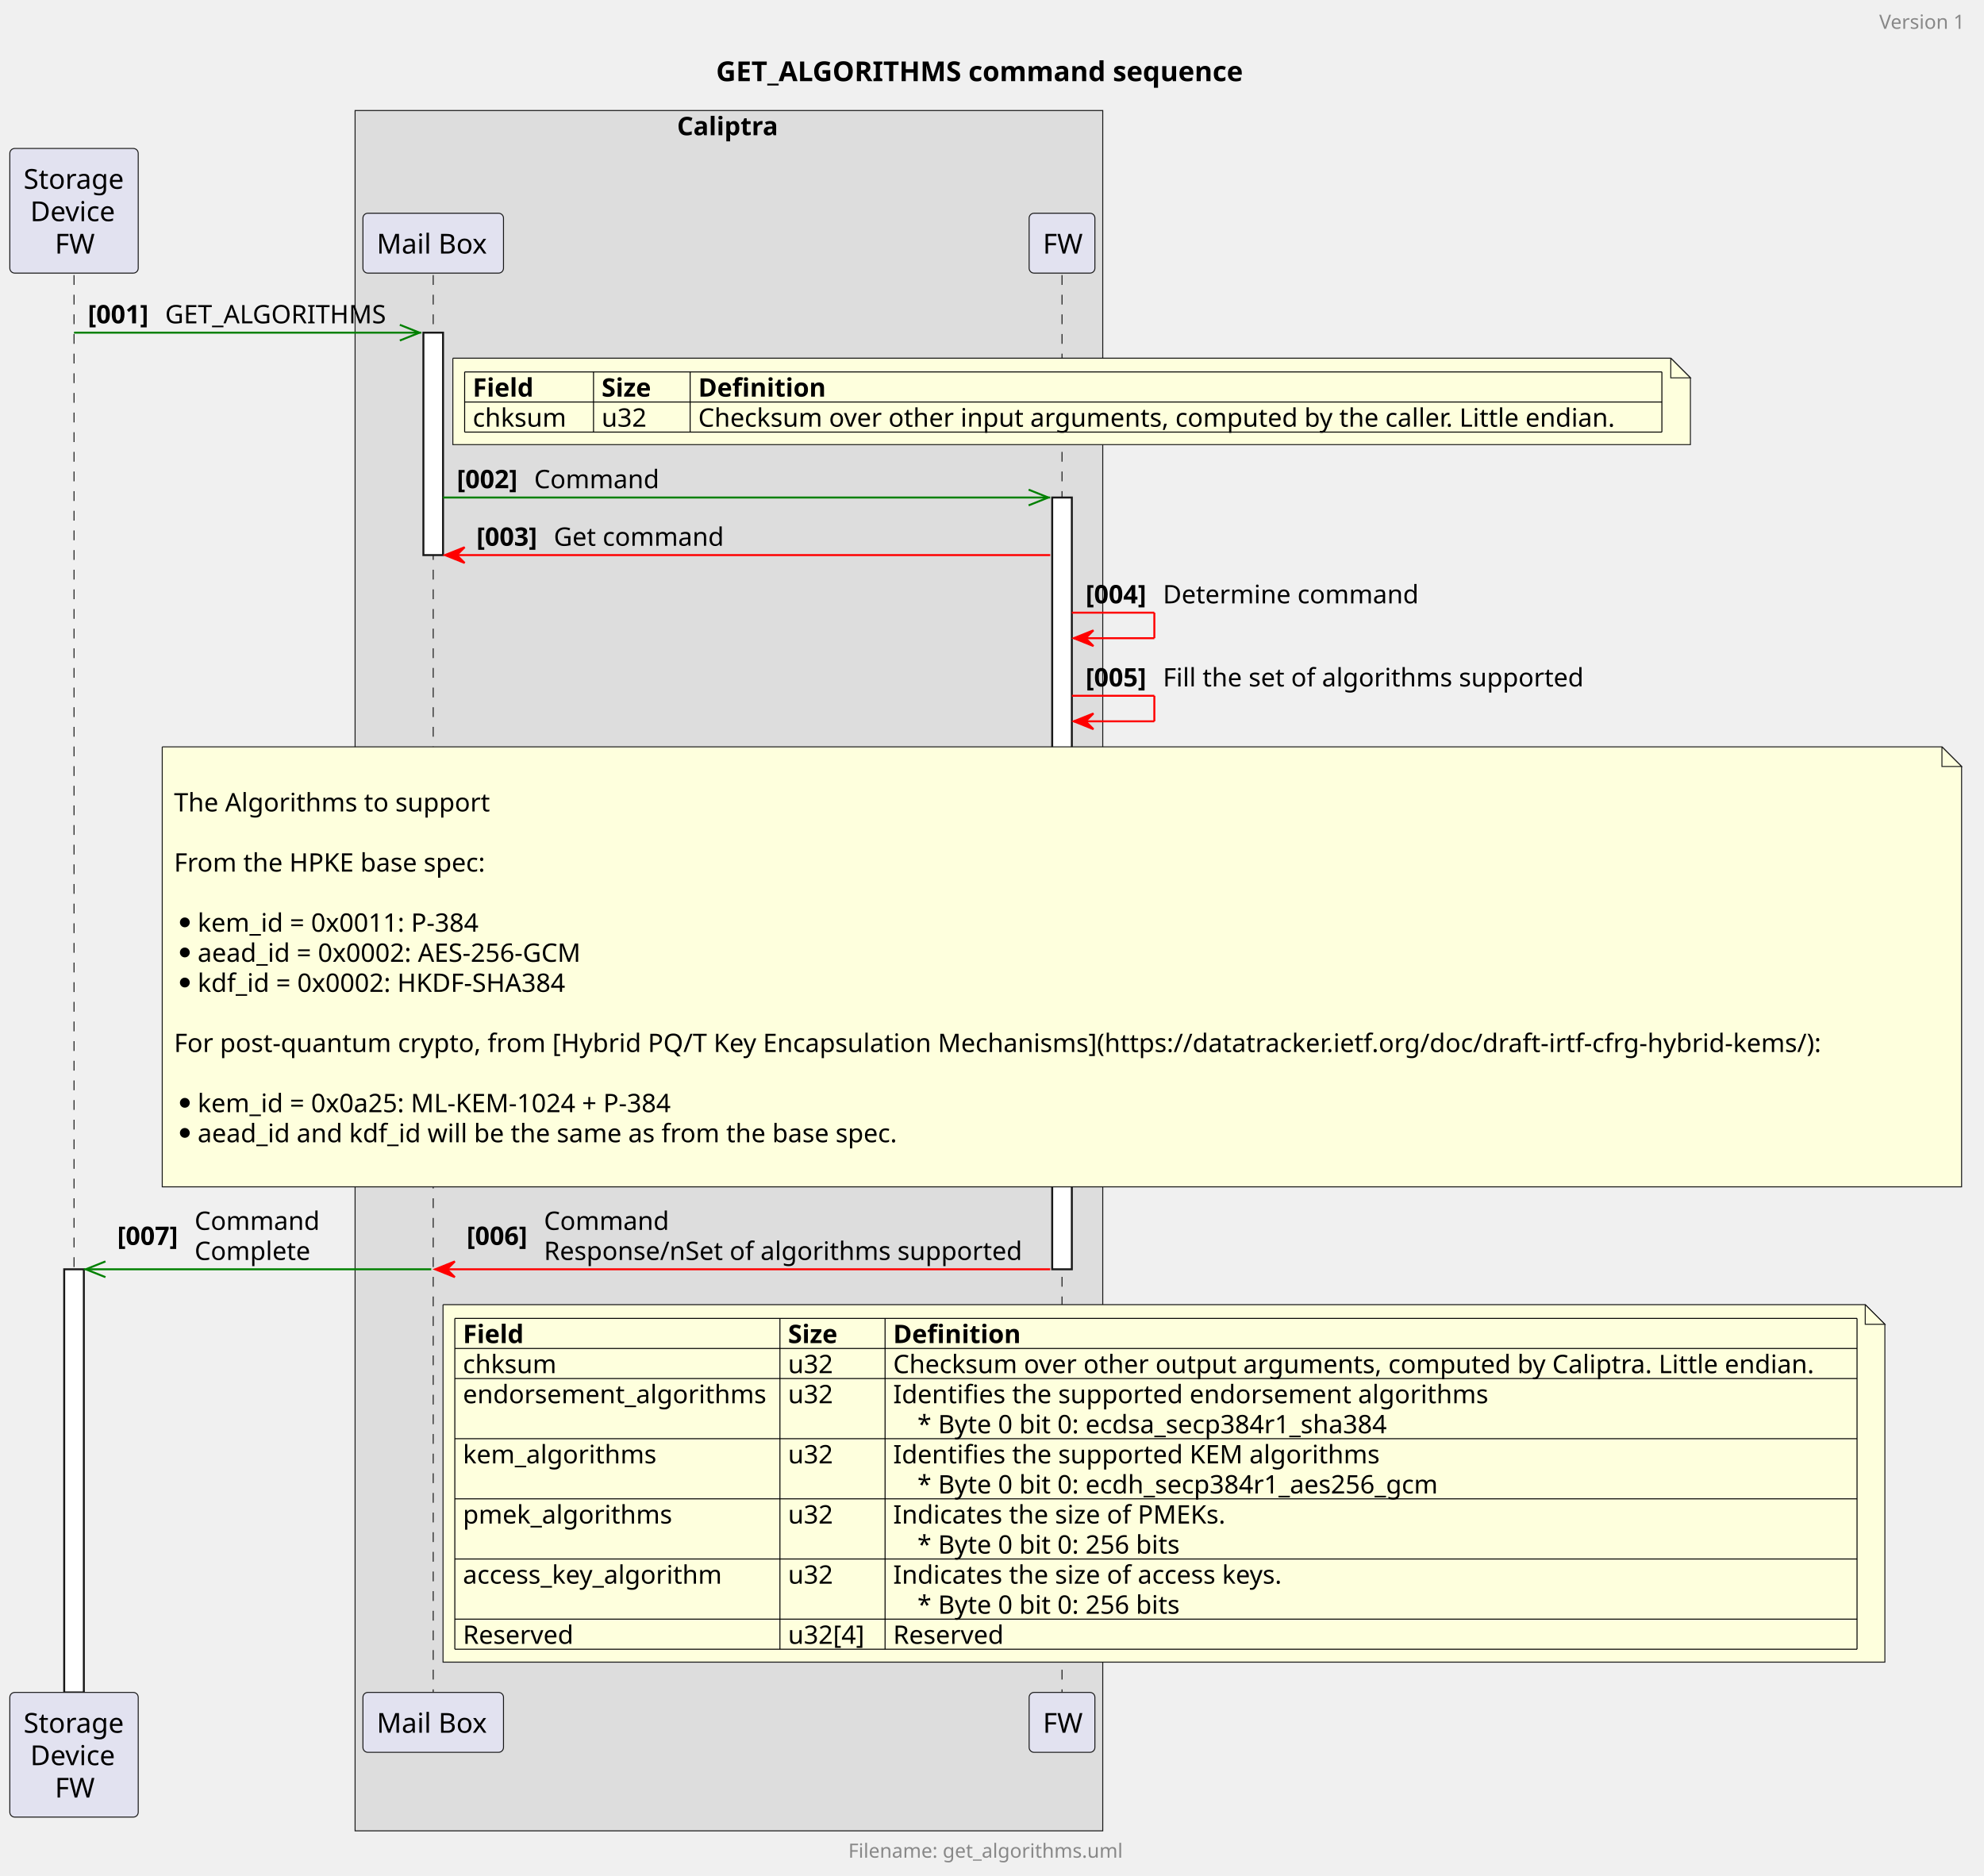
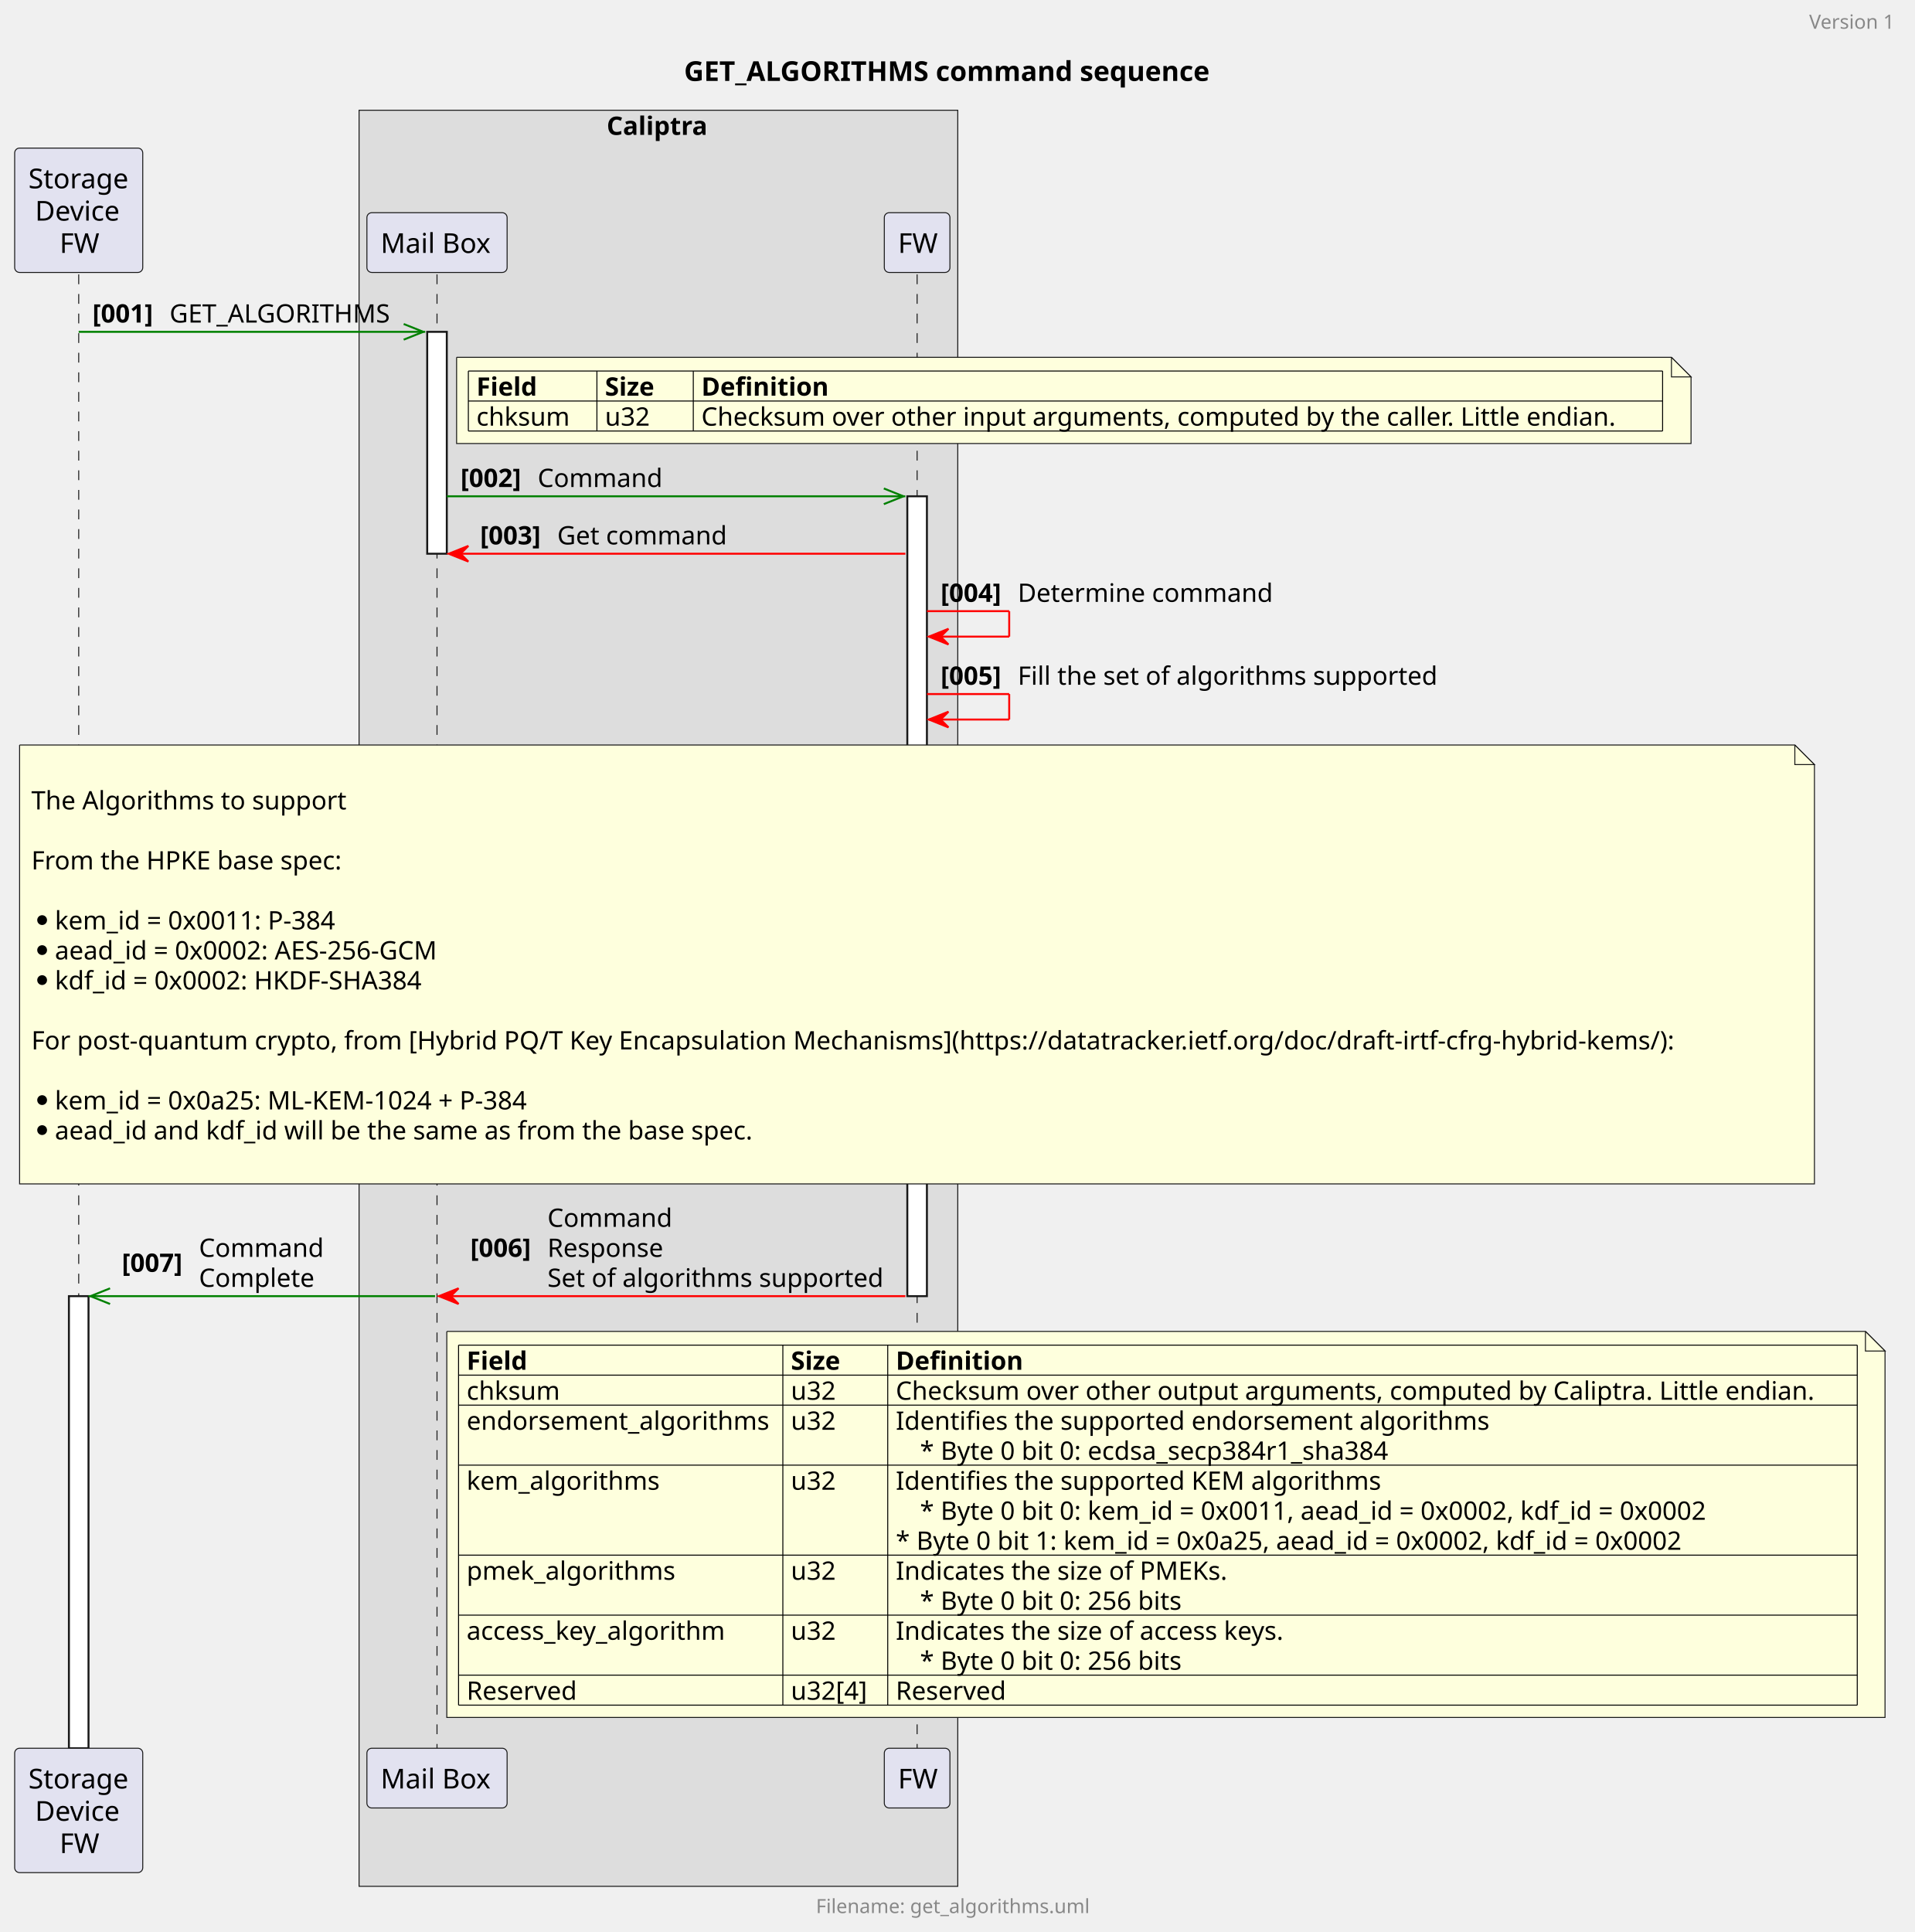
- <svg xmlns="http://www.w3.org/2000/svg" contentStyleType="text/css" data-diagram-type="SEQUENCE" height="955px" preserveAspectRatio="none" style="width:1010px;height:955px;background:#FFFFFF;" version="1.1" viewBox="0 0 1010 955" width="1010px" zoomAndPan="magnify">
+ <svg xmlns="http://www.w3.org/2000/svg" contentStyleType="text/css" data-diagram-type="SEQUENCE" height="986px" preserveAspectRatio="none" style="width:977px;height:986px;background:#FFFFFF;" version="1.1" viewBox="0 0 977 986" width="977px" zoomAndPan="magnify">
  <defs />
  <g>
-     <rect fill="#DDDDDD" height="875.799" style="stroke:#181818;stroke-width:0.5;" width="380.622" x="180.762" y="56.266" />
-     <text fill="#000000" font-family="sans-serif" font-size="13" font-weight="bold" lengthAdjust="spacing" textLength="52.794" x="344.676" y="68.834">Caliptra</text>
-     <text fill="#888888" font-family="sans-serif" font-size="10" lengthAdjust="spacing" textLength="46.025" x="956.668" y="14.668">Version 1</text>
-     <text fill="#000000" font-family="sans-serif" font-size="14" font-weight="bold" lengthAdjust="spacing" textLength="278.626" x="364.534" y="41.312">GET_ALGORITHMS command sequence</text>
+     <rect fill="#DDDDDD" height="906.42" style="stroke:#181818;stroke-width:0.5;" width="305.541" x="183.251" y="56.266" />
+     <text fill="#000000" font-family="sans-serif" font-size="13" font-weight="bold" lengthAdjust="spacing" textLength="52.794" x="309.625" y="68.834">Caliptra</text>
+     <text fill="#888888" font-family="sans-serif" font-size="10" lengthAdjust="spacing" textLength="46.025" x="923.322" y="14.668">Version 1</text>
+     <text fill="#000000" font-family="sans-serif" font-size="14" font-weight="bold" lengthAdjust="spacing" textLength="278.626" x="349.105" y="41.312">GET_ALGORITHMS command sequence</text>
    <g>
-       <rect fill="transparent" height="721.559" width="8" x="34.183" y="140.041" />
-       <line style="stroke:#181818;stroke-width:0.5;stroke-dasharray:5.0,5.0;" x1="37.683" x2="37.683" y1="140.041" y2="861.6" />
+       <rect fill="transparent" height="752.18" width="8" x="36.671" y="140.041" />
+       <line style="stroke:#181818;stroke-width:0.5;stroke-dasharray:5.0,5.0;" x1="40.171" x2="40.171" y1="140.041" y2="892.221" />
    </g>
    <g>
-       <rect fill="#FFFFFF" height="215.416" style="stroke:#181818;stroke-width:1;" width="10" x="32.683" y="646.184" />
+       <rect fill="#FFFFFF" height="230.727" style="stroke:#181818;stroke-width:1;" width="10" x="35.171" y="661.494" />
    </g>
    <g>
-       <rect fill="transparent" height="721.559" width="8" x="217.038" y="140.041" />
-       <line style="stroke:#181818;stroke-width:0.5;stroke-dasharray:5.0,5.0;" x1="220.538" x2="220.538" y1="140.041" y2="861.6" />
+       <rect fill="transparent" height="752.18" width="8" x="219.527" y="140.041" />
+       <line style="stroke:#181818;stroke-width:0.5;stroke-dasharray:5.0,5.0;" x1="223.027" x2="223.027" y1="140.041" y2="892.221" />
    </g>
    <g>
-       <rect fill="#FFFFFF" height="113.242" style="stroke:#181818;stroke-width:1;" width="10" x="215.538" y="169.352" />
+       <rect fill="#FFFFFF" height="113.242" style="stroke:#181818;stroke-width:1;" width="10" x="218.027" y="169.352" />
    </g>
    <g>
-       <rect fill="transparent" height="721.559" width="8" x="537.143" y="140.041" />
-       <line style="stroke:#181818;stroke-width:0.5;stroke-dasharray:5.0,5.0;" x1="540.643" x2="540.643" y1="140.041" y2="861.6" />
+       <rect fill="transparent" height="752.18" width="8" x="464.551" y="140.041" />
+       <line style="stroke:#181818;stroke-width:0.5;stroke-dasharray:5.0,5.0;" x1="468.051" x2="468.051" y1="140.041" y2="892.221" />
    </g>
    <g>
-       <rect fill="#FFFFFF" height="392.9" style="stroke:#181818;stroke-width:1;" width="10" x="535.643" y="253.283" />
+       <rect fill="#FFFFFF" height="408.211" style="stroke:#181818;stroke-width:1;" width="10" x="463.051" y="253.283" />
    </g>
-     <rect fill="#E2E2F0" height="63.465" rx="2.5" ry="2.5" style="stroke:#181818;stroke-width:0.5;" width="65.365" x="5" y="75.576" />
-     <text fill="#000000" font-family="sans-serif" font-size="14" lengthAdjust="spacing" textLength="51.365" x="12" y="96.111">Storage</text>
-     <text fill="#000000" font-family="sans-serif" font-size="14" lengthAdjust="spacing" textLength="44.55" x="15.408" y="112.6">Device</text>
-     <text fill="#000000" font-family="sans-serif" font-size="14" lengthAdjust="spacing" textLength="19.482" x="27.941" y="129.088">FW</text>
-     <rect fill="#E2E2F0" height="30.488" rx="2.5" ry="2.5" style="stroke:#181818;stroke-width:0.5;" width="71.552" x="184.762" y="108.553" />
-     <text fill="#000000" font-family="sans-serif" font-size="14" lengthAdjust="spacing" textLength="57.552" x="191.762" y="129.088">Mail Box</text>
-     <rect fill="#E2E2F0" height="30.488" rx="2.5" ry="2.5" style="stroke:#181818;stroke-width:0.5;" width="33.482" x="523.901" y="108.553" />
-     <text fill="#000000" font-family="sans-serif" font-size="14" lengthAdjust="spacing" textLength="19.482" x="530.901" y="129.088">FW</text>
-     <rect fill="#E2E2F0" height="63.465" rx="2.5" ry="2.5" style="stroke:#181818;stroke-width:0.5;" width="65.365" x="5" y="861.6" />
-     <text fill="#000000" font-family="sans-serif" font-size="14" lengthAdjust="spacing" textLength="51.365" x="12" y="882.135">Storage</text>
-     <text fill="#000000" font-family="sans-serif" font-size="14" lengthAdjust="spacing" textLength="44.55" x="15.408" y="898.623">Device</text>
-     <text fill="#000000" font-family="sans-serif" font-size="14" lengthAdjust="spacing" textLength="19.482" x="27.941" y="915.111">FW</text>
-     <rect fill="#E2E2F0" height="30.488" rx="2.5" ry="2.5" style="stroke:#181818;stroke-width:0.5;" width="71.552" x="184.762" y="861.6" />
-     <text fill="#000000" font-family="sans-serif" font-size="14" lengthAdjust="spacing" textLength="57.552" x="191.762" y="882.135">Mail Box</text>
-     <rect fill="#E2E2F0" height="30.488" rx="2.5" ry="2.5" style="stroke:#181818;stroke-width:0.5;" width="33.482" x="523.901" y="861.6" />
-     <text fill="#000000" font-family="sans-serif" font-size="14" lengthAdjust="spacing" textLength="19.482" x="530.901" y="882.135">FW</text>
-     <line style="stroke:#008000;stroke-width:1;" x1="213.538" x2="203.538" y1="169.352" y2="165.352" />
-     <line style="stroke:#008000;stroke-width:1;" x1="213.538" x2="203.538" y1="169.352" y2="173.352" />
-     <line style="stroke:#008000;stroke-width:1;" x1="37.683" x2="214.538" y1="169.352" y2="169.352" />
-     <text fill="#000000" font-family="sans-serif" font-size="13" font-weight="bold" lengthAdjust="spacing" textLength="35.363" x="44.683" y="164.609">[001]</text>
-     <text fill="#000000" font-family="sans-serif" font-size="13" lengthAdjust="spacing" textLength="114.493" x="84.045" y="164.609">GET_ALGORITHMS</text>
-     <path d="M230.538,182.352 L230.538,226.352 L860.538,226.352 L860.538,192.352 L850.538,182.352 L230.538,182.352 " fill="#FEFFDD" style="stroke:#181818;stroke-width:0.5;" />
-     <path d="M850.538,182.352 L850.538,192.352 L860.538,192.352 L850.538,182.352 " fill="#FEFFDD" style="stroke:#181818;stroke-width:0.5;" />
-     <text fill="#000000" font-family="sans-serif" font-size="13" lengthAdjust="spacing" textLength="4.113" x="236.538" y="201.92"> </text>
-     <text fill="#000000" font-family="sans-serif" font-size="13" font-weight="bold" lengthAdjust="spacing" textLength="32.151" x="240.651" y="201.92">Field</text>
-     <text fill="#000000" font-family="sans-serif" font-size="13" lengthAdjust="spacing" textLength="4.113" x="302.147" y="201.92"> </text>
-     <text fill="#000000" font-family="sans-serif" font-size="13" font-weight="bold" lengthAdjust="spacing" textLength="26.952" x="306.261" y="201.92">Size</text>
-     <text fill="#000000" font-family="sans-serif" font-size="13" lengthAdjust="spacing" textLength="4.113" x="351.335" y="201.92"> </text>
-     <text fill="#000000" font-family="sans-serif" font-size="13" font-weight="bold" lengthAdjust="spacing" textLength="66.644" x="355.449" y="201.92">Definition</text>
-     <text fill="#000000" font-family="sans-serif" font-size="13" lengthAdjust="spacing" textLength="49.156" x="240.651" y="217.231">chksum</text>
-     <text fill="#000000" font-family="sans-serif" font-size="13" lengthAdjust="spacing" textLength="24.508" x="306.261" y="217.231">u32</text>
-     <text fill="#000000" font-family="sans-serif" font-size="13" lengthAdjust="spacing" textLength="486.459" x="355.449" y="217.231">Checksum over other input arguments, computed by the caller. Little endian.</text>
-     <line style="stroke:#000000;stroke-width:0.5;" x1="236.538" x2="846.021" y1="189.352" y2="189.352" />
-     <line style="stroke:#000000;stroke-width:0.5;" x1="236.538" x2="846.021" y1="204.662" y2="204.662" />
-     <line style="stroke:#000000;stroke-width:0.5;" x1="236.538" x2="846.021" y1="219.973" y2="219.973" />
-     <line style="stroke:#000000;stroke-width:0.5;" x1="236.538" x2="236.538" y1="189.352" y2="219.973" />
-     <line style="stroke:#000000;stroke-width:0.5;" x1="302.147" x2="302.147" y1="189.352" y2="219.973" />
-     <line style="stroke:#000000;stroke-width:0.5;" x1="351.335" x2="351.335" y1="189.352" y2="219.973" />
-     <line style="stroke:#000000;stroke-width:0.5;" x1="846.021" x2="846.021" y1="189.352" y2="219.973" />
-     <line style="stroke:#008000;stroke-width:1;" x1="533.643" x2="523.643" y1="253.283" y2="249.283" />
-     <line style="stroke:#008000;stroke-width:1;" x1="533.643" x2="523.643" y1="253.283" y2="257.283" />
-     <line style="stroke:#008000;stroke-width:1;" x1="225.538" x2="534.643" y1="253.283" y2="253.283" />
-     <text fill="#000000" font-family="sans-serif" font-size="13" font-weight="bold" lengthAdjust="spacing" textLength="35.363" x="232.538" y="248.541">[002]</text>
-     <text fill="#000000" font-family="sans-serif" font-size="13" lengthAdjust="spacing" textLength="64.683" x="271.901" y="248.541">Command</text>
-     <polygon fill="#FF0000" points="236.538,278.594,226.538,282.594,236.538,286.594,232.538,282.594" style="stroke:#FF0000;stroke-width:1;" />
-     <line style="stroke:#FF0000;stroke-width:1;" x1="230.538" x2="534.643" y1="282.594" y2="282.594" />
-     <text fill="#000000" font-family="sans-serif" font-size="13" font-weight="bold" lengthAdjust="spacing" textLength="35.363" x="242.538" y="277.852">[003]</text>
-     <text fill="#000000" font-family="sans-serif" font-size="13" lengthAdjust="spacing" textLength="87.96" x="281.901" y="277.852">Get command</text>
-     <line style="stroke:#FF0000;stroke-width:1;" x1="545.643" x2="587.643" y1="311.904" y2="311.904" />
-     <line style="stroke:#FF0000;stroke-width:1;" x1="587.643" x2="587.643" y1="311.904" y2="324.904" />
-     <line style="stroke:#FF0000;stroke-width:1;" x1="546.643" x2="587.643" y1="324.904" y2="324.904" />
-     <polygon fill="#FF0000" points="556.643,320.904,546.643,324.904,556.643,328.904,552.643,324.904" style="stroke:#FF0000;stroke-width:1;" />
-     <text fill="#000000" font-family="sans-serif" font-size="13" font-weight="bold" lengthAdjust="spacing" textLength="35.363" x="552.643" y="307.162">[004]</text>
-     <text fill="#000000" font-family="sans-serif" font-size="13" lengthAdjust="spacing" textLength="132.069" x="592.005" y="307.162">Determine command</text>
-     <line style="stroke:#FF0000;stroke-width:1;" x1="545.643" x2="587.643" y1="354.215" y2="354.215" />
-     <line style="stroke:#FF0000;stroke-width:1;" x1="587.643" x2="587.643" y1="354.215" y2="367.215" />
-     <line style="stroke:#FF0000;stroke-width:1;" x1="546.643" x2="587.643" y1="367.215" y2="367.215" />
-     <polygon fill="#FF0000" points="556.643,363.215,546.643,367.215,556.643,371.215,552.643,367.215" style="stroke:#FF0000;stroke-width:1;" />
-     <text fill="#000000" font-family="sans-serif" font-size="13" font-weight="bold" lengthAdjust="spacing" textLength="35.363" x="552.643" y="349.473">[005]</text>
-     <text fill="#000000" font-family="sans-serif" font-size="13" lengthAdjust="spacing" textLength="222.93" x="592.005" y="349.473">Fill the set of algorithms supported</text>
-     <path d="M82.592,380.215 L82.592,604.215 L998.592,604.215 L998.592,390.215 L988.592,380.215 L82.592,380.215 " fill="#FEFFDD" style="stroke:#181818;stroke-width:0.5;" />
-     <path d="M988.592,380.215 L988.592,390.215 L998.592,390.215 L988.592,380.215 " fill="#FEFFDD" style="stroke:#181818;stroke-width:0.5;" />
-     <text fill="#000000" font-family="sans-serif" font-size="13" lengthAdjust="spacing" textLength="4.113" x="88.592" y="397.783"> </text>
-     <text fill="#000000" font-family="sans-serif" font-size="13" lengthAdjust="spacing" textLength="167.534" x="88.592" y="413.094">The Algorithms to support</text>
-     <text fill="#000000" font-family="sans-serif" font-size="13" lengthAdjust="spacing" textLength="4.113" x="88.592" y="428.404"> </text>
-     <text fill="#000000" font-family="sans-serif" font-size="13" lengthAdjust="spacing" textLength="163.363" x="88.592" y="443.715">From the HPKE base spec:</text>
-     <text fill="#000000" font-family="sans-serif" font-size="13" lengthAdjust="spacing" textLength="4.113" x="88.592" y="459.025"> </text>
-     <ellipse cx="94.092" cy="469.578" fill="#000000" rx="2.5" ry="2.5" />
-     <text fill="#000000" font-family="sans-serif" font-size="13" lengthAdjust="spacing" textLength="160.647" x="100.592" y="474.336">kem_id = 0x0011: P-384</text>
-     <ellipse cx="94.092" cy="484.889" fill="#000000" rx="2.5" ry="2.5" />
-     <text fill="#000000" font-family="sans-serif" font-size="13" lengthAdjust="spacing" textLength="216.392" x="100.592" y="489.647">aead_id = 0x0002: AES-256-GCM</text>
-     <ellipse cx="94.092" cy="500.199" fill="#000000" rx="2.5" ry="2.5" />
-     <text fill="#000000" font-family="sans-serif" font-size="13" lengthAdjust="spacing" textLength="207.315" x="100.592" y="504.957">kdf_id = 0x0002: HKDF-SHA384</text>
-     <text fill="#000000" font-family="sans-serif" font-size="13" lengthAdjust="spacing" textLength="4.113" x="88.592" y="520.268"> </text>
-     <text fill="#000000" font-family="sans-serif" font-size="13" lengthAdjust="spacing" textLength="895.102" x="88.592" y="535.578">For post-quantum crypto, from [Hybrid PQ/T Key Encapsulation Mechanisms](https://datatracker.ietf.org/doc/draft-irtf-cfrg-hybrid-kems/):</text>
-     <text fill="#000000" font-family="sans-serif" font-size="13" lengthAdjust="spacing" textLength="4.113" x="88.592" y="550.889"> </text>
-     <ellipse cx="94.092" cy="561.441" fill="#000000" rx="2.5" ry="2.5" />
-     <text fill="#000000" font-family="sans-serif" font-size="13" lengthAdjust="spacing" textLength="270.95" x="100.592" y="566.199">kem_id = 0x0a25: ML-KEM-1024 + P-384</text>
-     <ellipse cx="94.092" cy="576.752" fill="#000000" rx="2.5" ry="2.5" />
-     <text fill="#000000" font-family="sans-serif" font-size="13" lengthAdjust="spacing" textLength="372.227" x="100.592" y="581.51">aead_id and kdf_id will be the same as from the base spec.</text>
-     <text fill="#000000" font-family="sans-serif" font-size="13" lengthAdjust="spacing" textLength="4.113" x="88.592" y="596.82"> </text>
-     <polygon fill="#FF0000" points="231.538,642.184,221.538,646.184,231.538,650.184,227.538,646.184" style="stroke:#FF0000;stroke-width:1;" />
-     <line style="stroke:#FF0000;stroke-width:1;" x1="225.538" x2="534.643" y1="646.184" y2="646.184" />
-     <text fill="#000000" font-family="sans-serif" font-size="13" font-weight="bold" lengthAdjust="spacing" textLength="35.363" x="237.538" y="633.786">[006]</text>
-     <text fill="#000000" font-family="sans-serif" font-size="13" lengthAdjust="spacing" textLength="64.683" x="276.901" y="626.131">Command</text>
-     <text fill="#000000" font-family="sans-serif" font-size="13" lengthAdjust="spacing" textLength="251.742" x="276.901" y="641.441">Response/nSet of algorithms supported</text>
-     <line style="stroke:#008000;stroke-width:1;" x1="43.683" x2="53.683" y1="646.184" y2="642.184" />
-     <line style="stroke:#008000;stroke-width:1;" x1="43.683" x2="53.683" y1="646.184" y2="650.184" />
-     <line style="stroke:#008000;stroke-width:1;" x1="42.683" x2="219.538" y1="646.184" y2="646.184" />
-     <text fill="#000000" font-family="sans-serif" font-size="13" font-weight="bold" lengthAdjust="spacing" textLength="35.363" x="59.683" y="633.786">[007]</text>
-     <text fill="#000000" font-family="sans-serif" font-size="13" lengthAdjust="spacing" textLength="64.683" x="99.045" y="626.131">Command</text>
-     <text fill="#000000" font-family="sans-serif" font-size="13" lengthAdjust="spacing" textLength="60.404" x="99.045" y="641.441">Complete</text>
-     <path d="M225.538,664.184 L225.538,846.184 L959.538,846.184 L959.538,674.184 L949.538,664.184 L225.538,664.184 " fill="#FEFFDD" style="stroke:#181818;stroke-width:0.5;" />
-     <path d="M949.538,664.184 L949.538,674.184 L959.538,674.184 L949.538,664.184 " fill="#FEFFDD" style="stroke:#181818;stroke-width:0.5;" />
-     <text fill="#000000" font-family="sans-serif" font-size="13" lengthAdjust="spacing" textLength="4.113" x="231.538" y="683.752"> </text>
-     <text fill="#000000" font-family="sans-serif" font-size="13" font-weight="bold" lengthAdjust="spacing" textLength="32.151" x="235.651" y="683.752">Field</text>
-     <text fill="#000000" font-family="sans-serif" font-size="13" lengthAdjust="spacing" textLength="4.113" x="397.041" y="683.752"> </text>
-     <text fill="#000000" font-family="sans-serif" font-size="13" font-weight="bold" lengthAdjust="spacing" textLength="26.952" x="401.154" y="683.752">Size</text>
-     <text fill="#000000" font-family="sans-serif" font-size="13" lengthAdjust="spacing" textLength="4.113" x="450.564" y="683.752"> </text>
-     <text fill="#000000" font-family="sans-serif" font-size="13" font-weight="bold" lengthAdjust="spacing" textLength="66.644" x="454.677" y="683.752">Definition</text>
-     <text fill="#000000" font-family="sans-serif" font-size="13" lengthAdjust="spacing" textLength="49.156" x="235.651" y="699.062">chksum</text>
-     <text fill="#000000" font-family="sans-serif" font-size="13" lengthAdjust="spacing" textLength="24.508" x="401.154" y="699.062">u32</text>
-     <text fill="#000000" font-family="sans-serif" font-size="13" lengthAdjust="spacing" textLength="486.58" x="454.677" y="699.062">Checksum over other output arguments, computed by Caliptra. Little endian.</text>
-     <text fill="#000000" font-family="sans-serif" font-size="13" lengthAdjust="spacing" textLength="157.276" x="235.651" y="714.373">endorsement_algorithms</text>
-     <text fill="#000000" font-family="sans-serif" font-size="13" lengthAdjust="spacing" textLength="24.508" x="401.154" y="714.373">u32</text>
-     <text fill="#000000" font-family="sans-serif" font-size="13" lengthAdjust="spacing" textLength="310.318" x="454.677" y="714.373">Identifies the supported endorsement algorithms</text>
-     <text fill="#000000" font-family="sans-serif" font-size="13" lengthAdjust="spacing" textLength="252.897" x="467.017" y="729.684">* Byte 0 bit 0: ecdsa_secp384r1_sha384</text>
-     <text fill="#000000" font-family="sans-serif" font-size="13" lengthAdjust="spacing" textLength="101.277" x="235.651" y="744.994">kem_algorithms</text>
-     <text fill="#000000" font-family="sans-serif" font-size="13" lengthAdjust="spacing" textLength="24.508" x="401.154" y="744.994">u32</text>
-     <text fill="#000000" font-family="sans-serif" font-size="13" lengthAdjust="spacing" textLength="254.071" x="454.677" y="744.994">Identifies the supported KEM algorithms</text>
-     <text fill="#000000" font-family="sans-serif" font-size="13" lengthAdjust="spacing" textLength="279.735" x="467.017" y="760.305">* Byte 0 bit 0: ecdh_secp384r1_aes256_gcm</text>
-     <text fill="#000000" font-family="sans-serif" font-size="13" lengthAdjust="spacing" textLength="109.459" x="235.651" y="775.615">pmek_algorithms</text>
-     <text fill="#000000" font-family="sans-serif" font-size="13" lengthAdjust="spacing" textLength="24.508" x="401.154" y="775.615">u32</text>
-     <text fill="#000000" font-family="sans-serif" font-size="13" lengthAdjust="spacing" textLength="175.449" x="454.677" y="775.615">Indicates the size of PMEKs.</text>
-     <text fill="#000000" font-family="sans-serif" font-size="13" lengthAdjust="spacing" textLength="142.765" x="467.017" y="790.926">* Byte 0 bit 0: 256 bits</text>
-     <text fill="#000000" font-family="sans-serif" font-size="13" lengthAdjust="spacing" textLength="136.798" x="235.651" y="806.236">access_key_algorithm</text>
-     <text fill="#000000" font-family="sans-serif" font-size="13" lengthAdjust="spacing" textLength="24.508" x="401.154" y="806.236">u32</text>
-     <text fill="#000000" font-family="sans-serif" font-size="13" lengthAdjust="spacing" textLength="208.273" x="454.677" y="806.236">Indicates the size of access keys.</text>
-     <text fill="#000000" font-family="sans-serif" font-size="13" lengthAdjust="spacing" textLength="142.765" x="467.017" y="821.547">* Byte 0 bit 0: 256 bits</text>
-     <text fill="#000000" font-family="sans-serif" font-size="13" lengthAdjust="spacing" textLength="56.805" x="235.651" y="836.857">Reserved</text>
-     <text fill="#000000" font-family="sans-serif" font-size="13" lengthAdjust="spacing" textLength="41.184" x="401.154" y="836.857">u32[4]</text>
-     <text fill="#000000" font-family="sans-serif" font-size="13" lengthAdjust="spacing" textLength="56.805" x="454.677" y="836.857">Reserved</text>
-     <line style="stroke:#000000;stroke-width:0.5;" x1="231.538" x2="945.37" y1="671.184" y2="671.184" />
-     <line style="stroke:#000000;stroke-width:0.5;" x1="231.538" x2="945.37" y1="686.494" y2="686.494" />
-     <line style="stroke:#000000;stroke-width:0.5;" x1="231.538" x2="945.37" y1="701.805" y2="701.805" />
-     <line style="stroke:#000000;stroke-width:0.5;" x1="231.538" x2="945.37" y1="732.426" y2="732.426" />
-     <line style="stroke:#000000;stroke-width:0.5;" x1="231.538" x2="945.37" y1="763.047" y2="763.047" />
-     <line style="stroke:#000000;stroke-width:0.5;" x1="231.538" x2="945.37" y1="793.668" y2="793.668" />
-     <line style="stroke:#000000;stroke-width:0.5;" x1="231.538" x2="945.37" y1="824.289" y2="824.289" />
-     <line style="stroke:#000000;stroke-width:0.5;" x1="231.538" x2="945.37" y1="839.6" y2="839.6" />
-     <line style="stroke:#000000;stroke-width:0.5;" x1="231.538" x2="231.538" y1="671.184" y2="839.6" />
-     <line style="stroke:#000000;stroke-width:0.5;" x1="397.041" x2="397.041" y1="671.184" y2="839.6" />
-     <line style="stroke:#000000;stroke-width:0.5;" x1="450.564" x2="450.564" y1="671.184" y2="839.6" />
-     <line style="stroke:#000000;stroke-width:0.5;" x1="945.37" x2="945.37" y1="671.184" y2="839.6" />
-     <text fill="#888888" font-family="sans-serif" font-size="10" lengthAdjust="spacing" textLength="143.975" x="431.86" y="945.732">Filename: get_algorithms.uml</text>
+     <rect fill="#E2E2F0" height="63.465" rx="2.5" ry="2.5" style="stroke:#181818;stroke-width:0.5;" width="65.365" x="7.489" y="75.576" />
+     <text fill="#000000" font-family="sans-serif" font-size="14" lengthAdjust="spacing" textLength="51.365" x="14.489" y="96.111">Storage</text>
+     <text fill="#000000" font-family="sans-serif" font-size="14" lengthAdjust="spacing" textLength="44.55" x="17.896" y="112.6">Device</text>
+     <text fill="#000000" font-family="sans-serif" font-size="14" lengthAdjust="spacing" textLength="19.482" x="30.43" y="129.088">FW</text>
+     <rect fill="#E2E2F0" height="30.488" rx="2.5" ry="2.5" style="stroke:#181818;stroke-width:0.5;" width="71.552" x="187.251" y="108.553" />
+     <text fill="#000000" font-family="sans-serif" font-size="14" lengthAdjust="spacing" textLength="57.552" x="194.251" y="129.088">Mail Box</text>
+     <rect fill="#E2E2F0" height="30.488" rx="2.5" ry="2.5" style="stroke:#181818;stroke-width:0.5;" width="33.482" x="451.31" y="108.553" />
+     <text fill="#000000" font-family="sans-serif" font-size="14" lengthAdjust="spacing" textLength="19.482" x="458.31" y="129.088">FW</text>
+     <rect fill="#E2E2F0" height="63.465" rx="2.5" ry="2.5" style="stroke:#181818;stroke-width:0.5;" width="65.365" x="7.489" y="892.221" />
+     <text fill="#000000" font-family="sans-serif" font-size="14" lengthAdjust="spacing" textLength="51.365" x="14.489" y="912.756">Storage</text>
+     <text fill="#000000" font-family="sans-serif" font-size="14" lengthAdjust="spacing" textLength="44.55" x="17.896" y="929.244">Device</text>
+     <text fill="#000000" font-family="sans-serif" font-size="14" lengthAdjust="spacing" textLength="19.482" x="30.43" y="945.732">FW</text>
+     <rect fill="#E2E2F0" height="30.488" rx="2.5" ry="2.5" style="stroke:#181818;stroke-width:0.5;" width="71.552" x="187.251" y="892.221" />
+     <text fill="#000000" font-family="sans-serif" font-size="14" lengthAdjust="spacing" textLength="57.552" x="194.251" y="912.756">Mail Box</text>
+     <rect fill="#E2E2F0" height="30.488" rx="2.5" ry="2.5" style="stroke:#181818;stroke-width:0.5;" width="33.482" x="451.31" y="892.221" />
+     <text fill="#000000" font-family="sans-serif" font-size="14" lengthAdjust="spacing" textLength="19.482" x="458.31" y="912.756">FW</text>
+     <line style="stroke:#008000;stroke-width:1;" x1="216.027" x2="206.027" y1="169.352" y2="165.352" />
+     <line style="stroke:#008000;stroke-width:1;" x1="216.027" x2="206.027" y1="169.352" y2="173.352" />
+     <line style="stroke:#008000;stroke-width:1;" x1="40.171" x2="217.027" y1="169.352" y2="169.352" />
+     <text fill="#000000" font-family="sans-serif" font-size="13" font-weight="bold" lengthAdjust="spacing" textLength="35.363" x="47.171" y="164.609">[001]</text>
+     <text fill="#000000" font-family="sans-serif" font-size="13" lengthAdjust="spacing" textLength="114.493" x="86.534" y="164.609">GET_ALGORITHMS</text>
+     <path d="M233.027,182.352 L233.027,226.352 L863.027,226.352 L863.027,192.352 L853.027,182.352 L233.027,182.352 " fill="#FEFFDD" style="stroke:#181818;stroke-width:0.5;" />
+     <path d="M853.027,182.352 L853.027,192.352 L863.027,192.352 L853.027,182.352 " fill="#FEFFDD" style="stroke:#181818;stroke-width:0.5;" />
+     <text fill="#000000" font-family="sans-serif" font-size="13" lengthAdjust="spacing" textLength="4.113" x="239.027" y="201.92"> </text>
+     <text fill="#000000" font-family="sans-serif" font-size="13" font-weight="bold" lengthAdjust="spacing" textLength="32.151" x="243.14" y="201.92">Field</text>
+     <text fill="#000000" font-family="sans-serif" font-size="13" lengthAdjust="spacing" textLength="4.113" x="304.636" y="201.92"> </text>
+     <text fill="#000000" font-family="sans-serif" font-size="13" font-weight="bold" lengthAdjust="spacing" textLength="26.952" x="308.749" y="201.92">Size</text>
+     <text fill="#000000" font-family="sans-serif" font-size="13" lengthAdjust="spacing" textLength="4.113" x="353.824" y="201.92"> </text>
+     <text fill="#000000" font-family="sans-serif" font-size="13" font-weight="bold" lengthAdjust="spacing" textLength="66.644" x="357.937" y="201.92">Definition</text>
+     <text fill="#000000" font-family="sans-serif" font-size="13" lengthAdjust="spacing" textLength="49.156" x="243.14" y="217.231">chksum</text>
+     <text fill="#000000" font-family="sans-serif" font-size="13" lengthAdjust="spacing" textLength="24.508" x="308.749" y="217.231">u32</text>
+     <text fill="#000000" font-family="sans-serif" font-size="13" lengthAdjust="spacing" textLength="486.459" x="357.937" y="217.231">Checksum over other input arguments, computed by the caller. Little endian.</text>
+     <line style="stroke:#000000;stroke-width:0.5;" x1="239.027" x2="848.51" y1="189.352" y2="189.352" />
+     <line style="stroke:#000000;stroke-width:0.5;" x1="239.027" x2="848.51" y1="204.662" y2="204.662" />
+     <line style="stroke:#000000;stroke-width:0.5;" x1="239.027" x2="848.51" y1="219.973" y2="219.973" />
+     <line style="stroke:#000000;stroke-width:0.5;" x1="239.027" x2="239.027" y1="189.352" y2="219.973" />
+     <line style="stroke:#000000;stroke-width:0.5;" x1="304.636" x2="304.636" y1="189.352" y2="219.973" />
+     <line style="stroke:#000000;stroke-width:0.5;" x1="353.824" x2="353.824" y1="189.352" y2="219.973" />
+     <line style="stroke:#000000;stroke-width:0.5;" x1="848.51" x2="848.51" y1="189.352" y2="219.973" />
+     <line style="stroke:#008000;stroke-width:1;" x1="461.051" x2="451.051" y1="253.283" y2="249.283" />
+     <line style="stroke:#008000;stroke-width:1;" x1="461.051" x2="451.051" y1="253.283" y2="257.283" />
+     <line style="stroke:#008000;stroke-width:1;" x1="228.027" x2="462.051" y1="253.283" y2="253.283" />
+     <text fill="#000000" font-family="sans-serif" font-size="13" font-weight="bold" lengthAdjust="spacing" textLength="35.363" x="235.027" y="248.541">[002]</text>
+     <text fill="#000000" font-family="sans-serif" font-size="13" lengthAdjust="spacing" textLength="64.683" x="274.389" y="248.541">Command</text>
+     <polygon fill="#FF0000" points="239.027,278.594,229.027,282.594,239.027,286.594,235.027,282.594" style="stroke:#FF0000;stroke-width:1;" />
+     <line style="stroke:#FF0000;stroke-width:1;" x1="233.027" x2="462.051" y1="282.594" y2="282.594" />
+     <text fill="#000000" font-family="sans-serif" font-size="13" font-weight="bold" lengthAdjust="spacing" textLength="35.363" x="245.027" y="277.852">[003]</text>
+     <text fill="#000000" font-family="sans-serif" font-size="13" lengthAdjust="spacing" textLength="87.96" x="284.389" y="277.852">Get command</text>
+     <line style="stroke:#FF0000;stroke-width:1;" x1="473.051" x2="515.051" y1="311.904" y2="311.904" />
+     <line style="stroke:#FF0000;stroke-width:1;" x1="515.051" x2="515.051" y1="311.904" y2="324.904" />
+     <line style="stroke:#FF0000;stroke-width:1;" x1="474.051" x2="515.051" y1="324.904" y2="324.904" />
+     <polygon fill="#FF0000" points="484.051,320.904,474.051,324.904,484.051,328.904,480.051,324.904" style="stroke:#FF0000;stroke-width:1;" />
+     <text fill="#000000" font-family="sans-serif" font-size="13" font-weight="bold" lengthAdjust="spacing" textLength="35.363" x="480.051" y="307.162">[004]</text>
+     <text fill="#000000" font-family="sans-serif" font-size="13" lengthAdjust="spacing" textLength="132.069" x="519.414" y="307.162">Determine command</text>
+     <line style="stroke:#FF0000;stroke-width:1;" x1="473.051" x2="515.051" y1="354.215" y2="354.215" />
+     <line style="stroke:#FF0000;stroke-width:1;" x1="515.051" x2="515.051" y1="354.215" y2="367.215" />
+     <line style="stroke:#FF0000;stroke-width:1;" x1="474.051" x2="515.051" y1="367.215" y2="367.215" />
+     <polygon fill="#FF0000" points="484.051,363.215,474.051,367.215,484.051,371.215,480.051,367.215" style="stroke:#FF0000;stroke-width:1;" />
+     <text fill="#000000" font-family="sans-serif" font-size="13" font-weight="bold" lengthAdjust="spacing" textLength="35.363" x="480.051" y="349.473">[005]</text>
+     <text fill="#000000" font-family="sans-serif" font-size="13" lengthAdjust="spacing" textLength="222.93" x="519.414" y="349.473">Fill the set of algorithms supported</text>
+     <path d="M10,380.215 L10,604.215 L926,604.215 L926,390.215 L916,380.215 L10,380.215 " fill="#FEFFDD" style="stroke:#181818;stroke-width:0.5;" />
+     <path d="M916,380.215 L916,390.215 L926,390.215 L916,380.215 " fill="#FEFFDD" style="stroke:#181818;stroke-width:0.5;" />
+     <text fill="#000000" font-family="sans-serif" font-size="13" lengthAdjust="spacing" textLength="4.113" x="16" y="397.783"> </text>
+     <text fill="#000000" font-family="sans-serif" font-size="13" lengthAdjust="spacing" textLength="167.534" x="16" y="413.094">The Algorithms to support</text>
+     <text fill="#000000" font-family="sans-serif" font-size="13" lengthAdjust="spacing" textLength="4.113" x="16" y="428.404"> </text>
+     <text fill="#000000" font-family="sans-serif" font-size="13" lengthAdjust="spacing" textLength="163.363" x="16" y="443.715">From the HPKE base spec:</text>
+     <text fill="#000000" font-family="sans-serif" font-size="13" lengthAdjust="spacing" textLength="4.113" x="16" y="459.025"> </text>
+     <ellipse cx="21.5" cy="469.578" fill="#000000" rx="2.5" ry="2.5" />
+     <text fill="#000000" font-family="sans-serif" font-size="13" lengthAdjust="spacing" textLength="160.647" x="28" y="474.336">kem_id = 0x0011: P-384</text>
+     <ellipse cx="21.5" cy="484.889" fill="#000000" rx="2.5" ry="2.5" />
+     <text fill="#000000" font-family="sans-serif" font-size="13" lengthAdjust="spacing" textLength="216.392" x="28" y="489.647">aead_id = 0x0002: AES-256-GCM</text>
+     <ellipse cx="21.5" cy="500.199" fill="#000000" rx="2.5" ry="2.5" />
+     <text fill="#000000" font-family="sans-serif" font-size="13" lengthAdjust="spacing" textLength="207.315" x="28" y="504.957">kdf_id = 0x0002: HKDF-SHA384</text>
+     <text fill="#000000" font-family="sans-serif" font-size="13" lengthAdjust="spacing" textLength="4.113" x="16" y="520.268"> </text>
+     <text fill="#000000" font-family="sans-serif" font-size="13" lengthAdjust="spacing" textLength="895.102" x="16" y="535.578">For post-quantum crypto, from [Hybrid PQ/T Key Encapsulation Mechanisms](https://datatracker.ietf.org/doc/draft-irtf-cfrg-hybrid-kems/):</text>
+     <text fill="#000000" font-family="sans-serif" font-size="13" lengthAdjust="spacing" textLength="4.113" x="16" y="550.889"> </text>
+     <ellipse cx="21.5" cy="561.441" fill="#000000" rx="2.5" ry="2.5" />
+     <text fill="#000000" font-family="sans-serif" font-size="13" lengthAdjust="spacing" textLength="270.95" x="28" y="566.199">kem_id = 0x0a25: ML-KEM-1024 + P-384</text>
+     <ellipse cx="21.5" cy="576.752" fill="#000000" rx="2.5" ry="2.5" />
+     <text fill="#000000" font-family="sans-serif" font-size="13" lengthAdjust="spacing" textLength="372.227" x="28" y="581.51">aead_id and kdf_id will be the same as from the base spec.</text>
+     <text fill="#000000" font-family="sans-serif" font-size="13" lengthAdjust="spacing" textLength="4.113" x="16" y="596.82"> </text>
+     <polygon fill="#FF0000" points="234.027,657.494,224.027,661.494,234.027,665.494,230.027,661.494" style="stroke:#FF0000;stroke-width:1;" />
+     <line style="stroke:#FF0000;stroke-width:1;" x1="228.027" x2="462.051" y1="661.494" y2="661.494" />
+     <text fill="#000000" font-family="sans-serif" font-size="13" font-weight="bold" lengthAdjust="spacing" textLength="35.363" x="240.027" y="641.441">[006]</text>
+     <text fill="#000000" font-family="sans-serif" font-size="13" lengthAdjust="spacing" textLength="64.683" x="279.389" y="626.131">Command</text>
+     <text fill="#000000" font-family="sans-serif" font-size="13" lengthAdjust="spacing" textLength="60.195" x="279.389" y="641.441">Response</text>
+     <text fill="#000000" font-family="sans-serif" font-size="13" lengthAdjust="spacing" textLength="176.662" x="279.389" y="656.752">Set of algorithms supported</text>
+     <line style="stroke:#008000;stroke-width:1;" x1="46.171" x2="56.171" y1="661.494" y2="657.494" />
+     <line style="stroke:#008000;stroke-width:1;" x1="46.171" x2="56.171" y1="661.494" y2="665.494" />
+     <line style="stroke:#008000;stroke-width:1;" x1="45.171" x2="222.027" y1="661.494" y2="661.494" />
+     <text fill="#000000" font-family="sans-serif" font-size="13" font-weight="bold" lengthAdjust="spacing" textLength="35.363" x="62.171" y="649.097">[007]</text>
+     <text fill="#000000" font-family="sans-serif" font-size="13" lengthAdjust="spacing" textLength="64.683" x="101.534" y="641.441">Command</text>
+     <text fill="#000000" font-family="sans-serif" font-size="13" lengthAdjust="spacing" textLength="60.404" x="101.534" y="656.752">Complete</text>
+     <path d="M228.027,679.494 L228.027,876.494 L962.027,876.494 L962.027,689.494 L952.027,679.494 L228.027,679.494 " fill="#FEFFDD" style="stroke:#181818;stroke-width:0.5;" />
+     <path d="M952.027,679.494 L952.027,689.494 L962.027,689.494 L952.027,679.494 " fill="#FEFFDD" style="stroke:#181818;stroke-width:0.5;" />
+     <text fill="#000000" font-family="sans-serif" font-size="13" lengthAdjust="spacing" textLength="4.113" x="234.027" y="699.062"> </text>
+     <text fill="#000000" font-family="sans-serif" font-size="13" font-weight="bold" lengthAdjust="spacing" textLength="32.151" x="238.14" y="699.062">Field</text>
+     <text fill="#000000" font-family="sans-serif" font-size="13" lengthAdjust="spacing" textLength="4.113" x="399.529" y="699.062"> </text>
+     <text fill="#000000" font-family="sans-serif" font-size="13" font-weight="bold" lengthAdjust="spacing" textLength="26.952" x="403.642" y="699.062">Size</text>
+     <text fill="#000000" font-family="sans-serif" font-size="13" lengthAdjust="spacing" textLength="4.113" x="453.053" y="699.062"> </text>
+     <text fill="#000000" font-family="sans-serif" font-size="13" font-weight="bold" lengthAdjust="spacing" textLength="66.644" x="457.166" y="699.062">Definition</text>
+     <text fill="#000000" font-family="sans-serif" font-size="13" lengthAdjust="spacing" textLength="49.156" x="238.14" y="714.373">chksum</text>
+     <text fill="#000000" font-family="sans-serif" font-size="13" lengthAdjust="spacing" textLength="24.508" x="403.642" y="714.373">u32</text>
+     <text fill="#000000" font-family="sans-serif" font-size="13" lengthAdjust="spacing" textLength="486.58" x="457.166" y="714.373">Checksum over other output arguments, computed by Caliptra. Little endian.</text>
+     <text fill="#000000" font-family="sans-serif" font-size="13" lengthAdjust="spacing" textLength="157.276" x="238.14" y="729.684">endorsement_algorithms</text>
+     <text fill="#000000" font-family="sans-serif" font-size="13" lengthAdjust="spacing" textLength="24.508" x="403.642" y="729.684">u32</text>
+     <text fill="#000000" font-family="sans-serif" font-size="13" lengthAdjust="spacing" textLength="310.318" x="457.166" y="729.684">Identifies the supported endorsement algorithms</text>
+     <text fill="#000000" font-family="sans-serif" font-size="13" lengthAdjust="spacing" textLength="252.897" x="469.506" y="744.994">* Byte 0 bit 0: ecdsa_secp384r1_sha384</text>
+     <text fill="#000000" font-family="sans-serif" font-size="13" lengthAdjust="spacing" textLength="101.277" x="238.14" y="760.305">kem_algorithms</text>
+     <text fill="#000000" font-family="sans-serif" font-size="13" lengthAdjust="spacing" textLength="24.508" x="403.642" y="760.305">u32</text>
+     <text fill="#000000" font-family="sans-serif" font-size="13" lengthAdjust="spacing" textLength="254.071" x="457.166" y="760.305">Identifies the supported KEM algorithms</text>
+     <text fill="#000000" font-family="sans-serif" font-size="13" lengthAdjust="spacing" textLength="442.559" x="469.506" y="775.615">* Byte 0 bit 0: kem_id = 0x0011, aead_id = 0x0002, kdf_id = 0x0002</text>
+     <text fill="#000000" font-family="sans-serif" font-size="13" lengthAdjust="spacing" textLength="441.518" x="457.166" y="790.926">* Byte 0 bit 1: kem_id = 0x0a25, aead_id = 0x0002, kdf_id = 0x0002</text>
+     <text fill="#000000" font-family="sans-serif" font-size="13" lengthAdjust="spacing" textLength="109.459" x="238.14" y="806.236">pmek_algorithms</text>
+     <text fill="#000000" font-family="sans-serif" font-size="13" lengthAdjust="spacing" textLength="24.508" x="403.642" y="806.236">u32</text>
+     <text fill="#000000" font-family="sans-serif" font-size="13" lengthAdjust="spacing" textLength="175.449" x="457.166" y="806.236">Indicates the size of PMEKs.</text>
+     <text fill="#000000" font-family="sans-serif" font-size="13" lengthAdjust="spacing" textLength="142.765" x="469.506" y="821.547">* Byte 0 bit 0: 256 bits</text>
+     <text fill="#000000" font-family="sans-serif" font-size="13" lengthAdjust="spacing" textLength="136.798" x="238.14" y="836.857">access_key_algorithm</text>
+     <text fill="#000000" font-family="sans-serif" font-size="13" lengthAdjust="spacing" textLength="24.508" x="403.642" y="836.857">u32</text>
+     <text fill="#000000" font-family="sans-serif" font-size="13" lengthAdjust="spacing" textLength="208.273" x="457.166" y="836.857">Indicates the size of access keys.</text>
+     <text fill="#000000" font-family="sans-serif" font-size="13" lengthAdjust="spacing" textLength="142.765" x="469.506" y="852.168">* Byte 0 bit 0: 256 bits</text>
+     <text fill="#000000" font-family="sans-serif" font-size="13" lengthAdjust="spacing" textLength="56.805" x="238.14" y="867.479">Reserved</text>
+     <text fill="#000000" font-family="sans-serif" font-size="13" lengthAdjust="spacing" textLength="41.184" x="403.642" y="867.479">u32[4]</text>
+     <text fill="#000000" font-family="sans-serif" font-size="13" lengthAdjust="spacing" textLength="56.805" x="457.166" y="867.479">Reserved</text>
+     <line style="stroke:#000000;stroke-width:0.5;" x1="234.027" x2="947.859" y1="686.494" y2="686.494" />
+     <line style="stroke:#000000;stroke-width:0.5;" x1="234.027" x2="947.859" y1="701.805" y2="701.805" />
+     <line style="stroke:#000000;stroke-width:0.5;" x1="234.027" x2="947.859" y1="717.115" y2="717.115" />
+     <line style="stroke:#000000;stroke-width:0.5;" x1="234.027" x2="947.859" y1="747.736" y2="747.736" />
+     <line style="stroke:#000000;stroke-width:0.5;" x1="234.027" x2="947.859" y1="793.668" y2="793.668" />
+     <line style="stroke:#000000;stroke-width:0.5;" x1="234.027" x2="947.859" y1="824.289" y2="824.289" />
+     <line style="stroke:#000000;stroke-width:0.5;" x1="234.027" x2="947.859" y1="854.91" y2="854.91" />
+     <line style="stroke:#000000;stroke-width:0.5;" x1="234.027" x2="947.859" y1="870.221" y2="870.221" />
+     <line style="stroke:#000000;stroke-width:0.5;" x1="234.027" x2="234.027" y1="686.494" y2="870.221" />
+     <line style="stroke:#000000;stroke-width:0.5;" x1="399.529" x2="399.529" y1="686.494" y2="870.221" />
+     <line style="stroke:#000000;stroke-width:0.5;" x1="453.053" x2="453.053" y1="686.494" y2="870.221" />
+     <line style="stroke:#000000;stroke-width:0.5;" x1="947.859" x2="947.859" y1="686.494" y2="870.221" />
+     <text fill="#888888" font-family="sans-serif" font-size="10" lengthAdjust="spacing" textLength="143.975" x="416.43" y="976.354">Filename: get_algorithms.uml</text>
  </g>
</svg>
